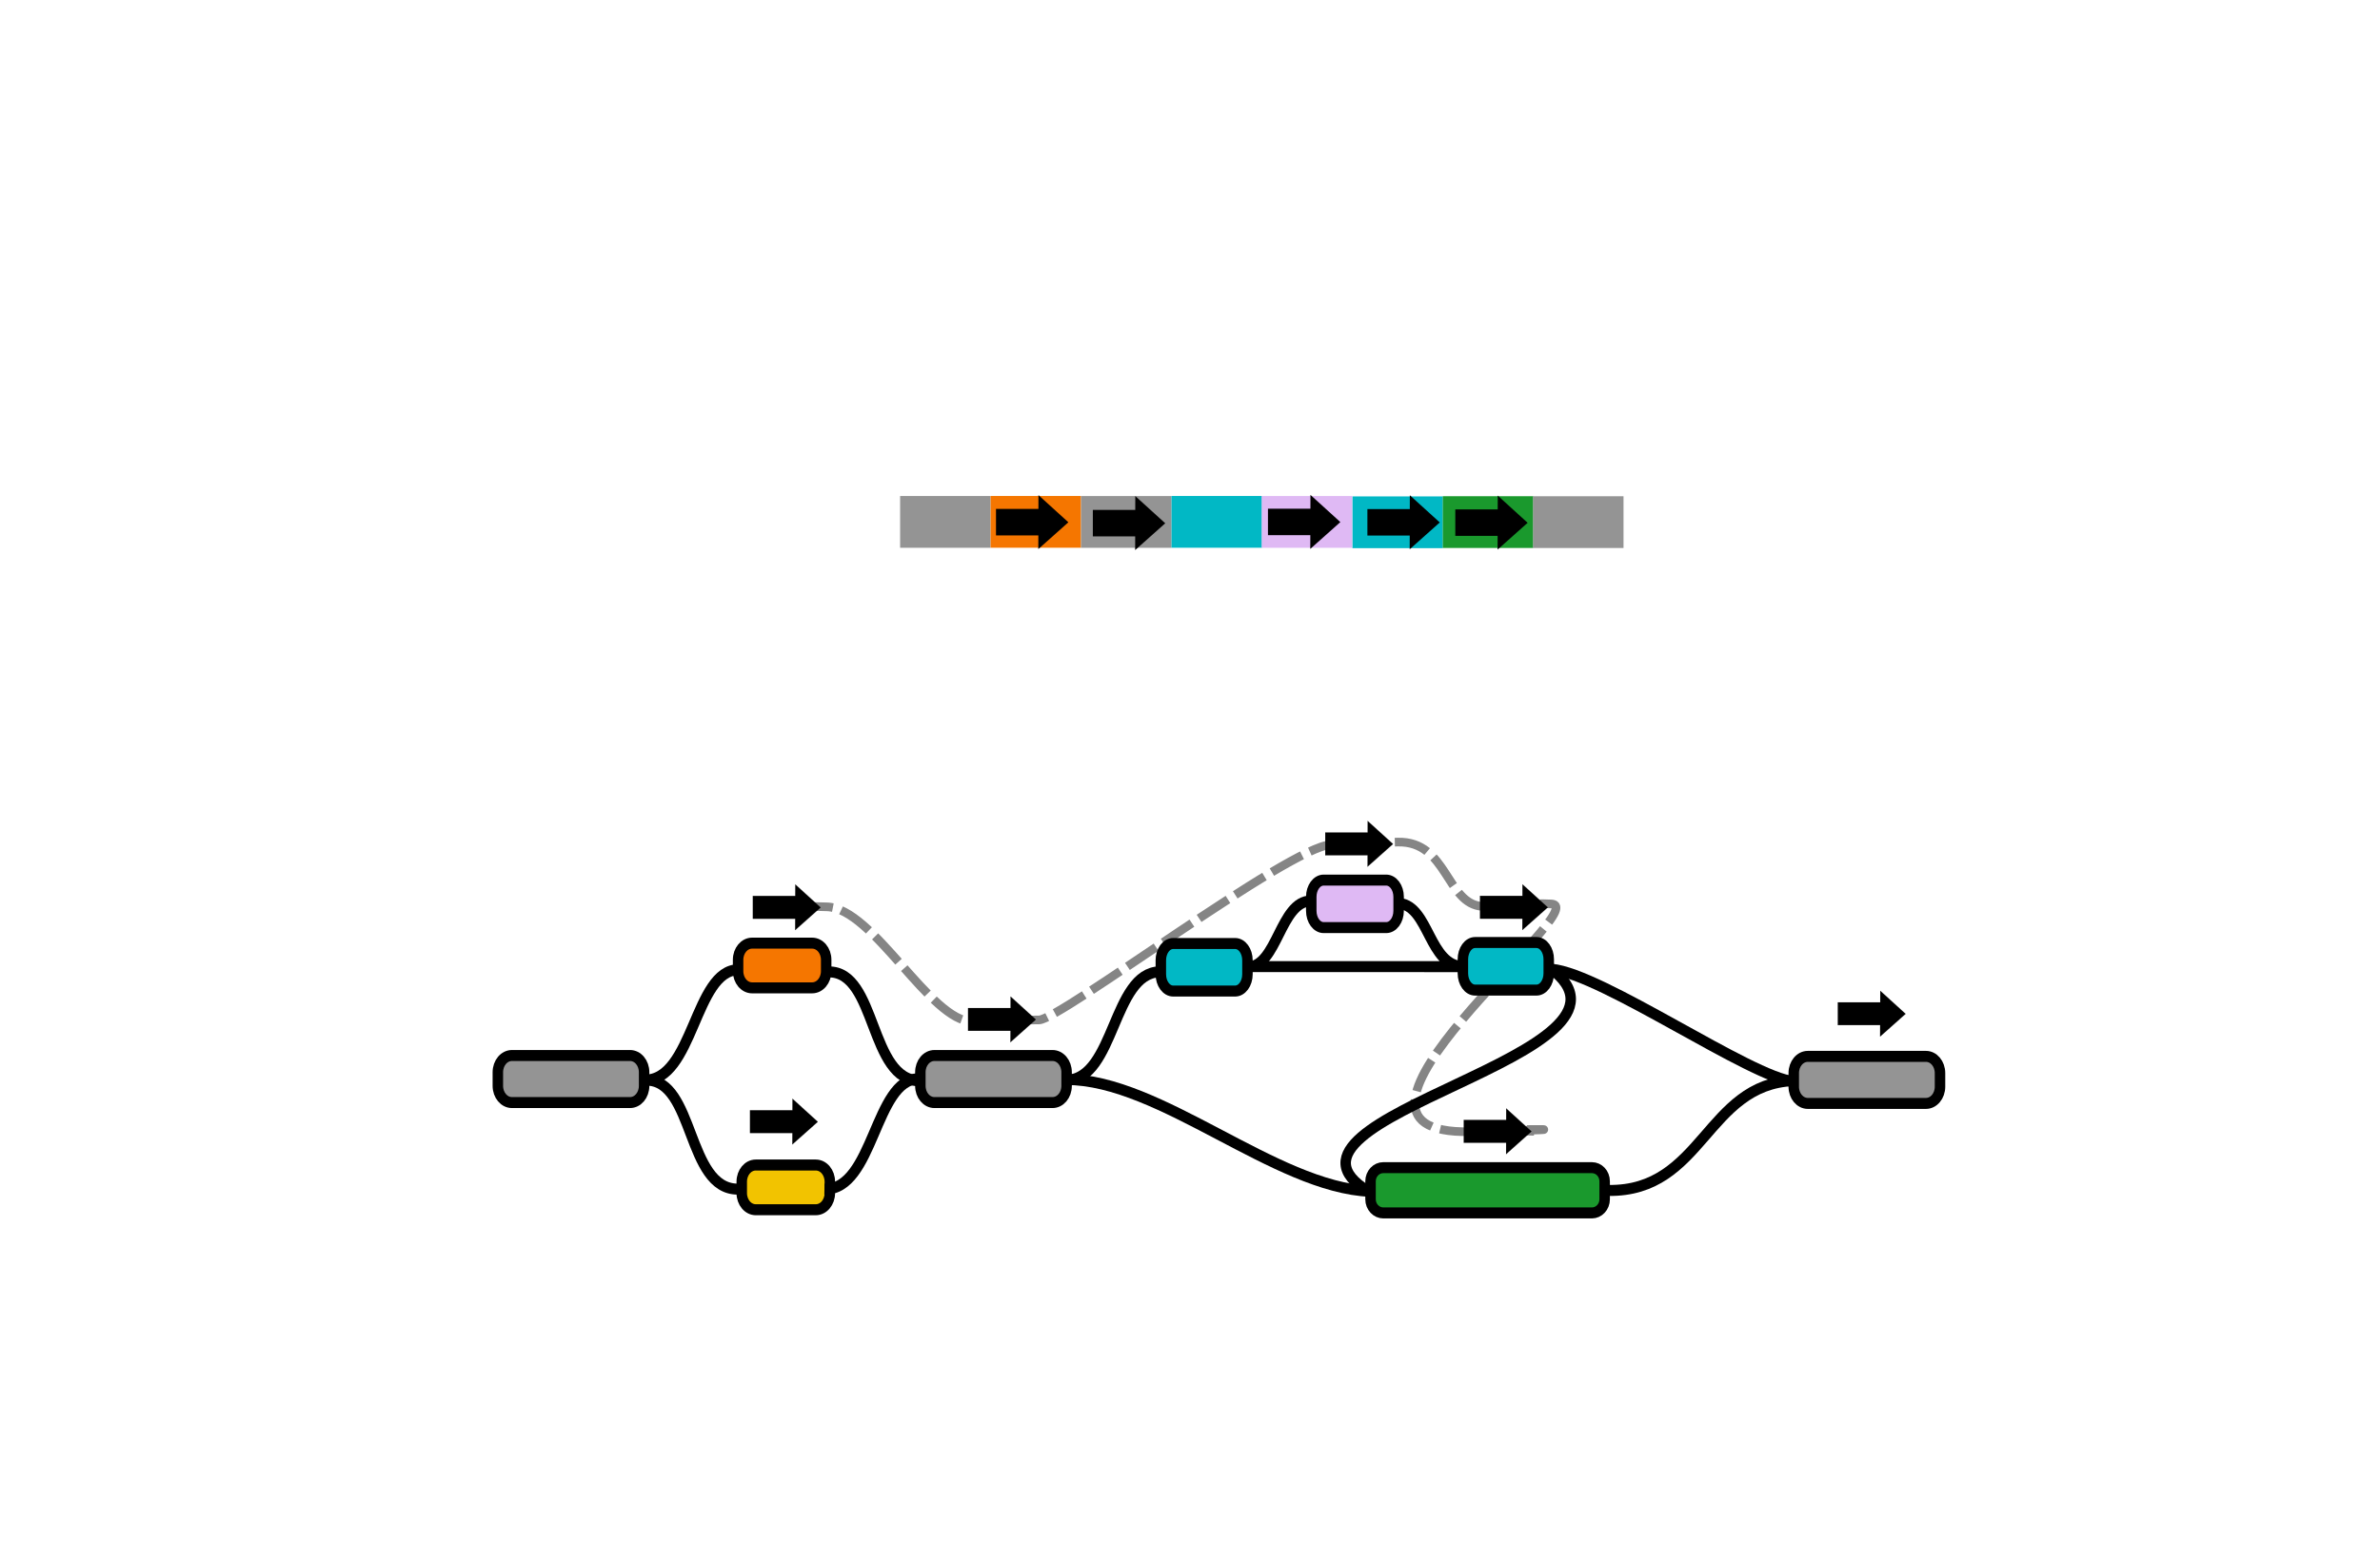
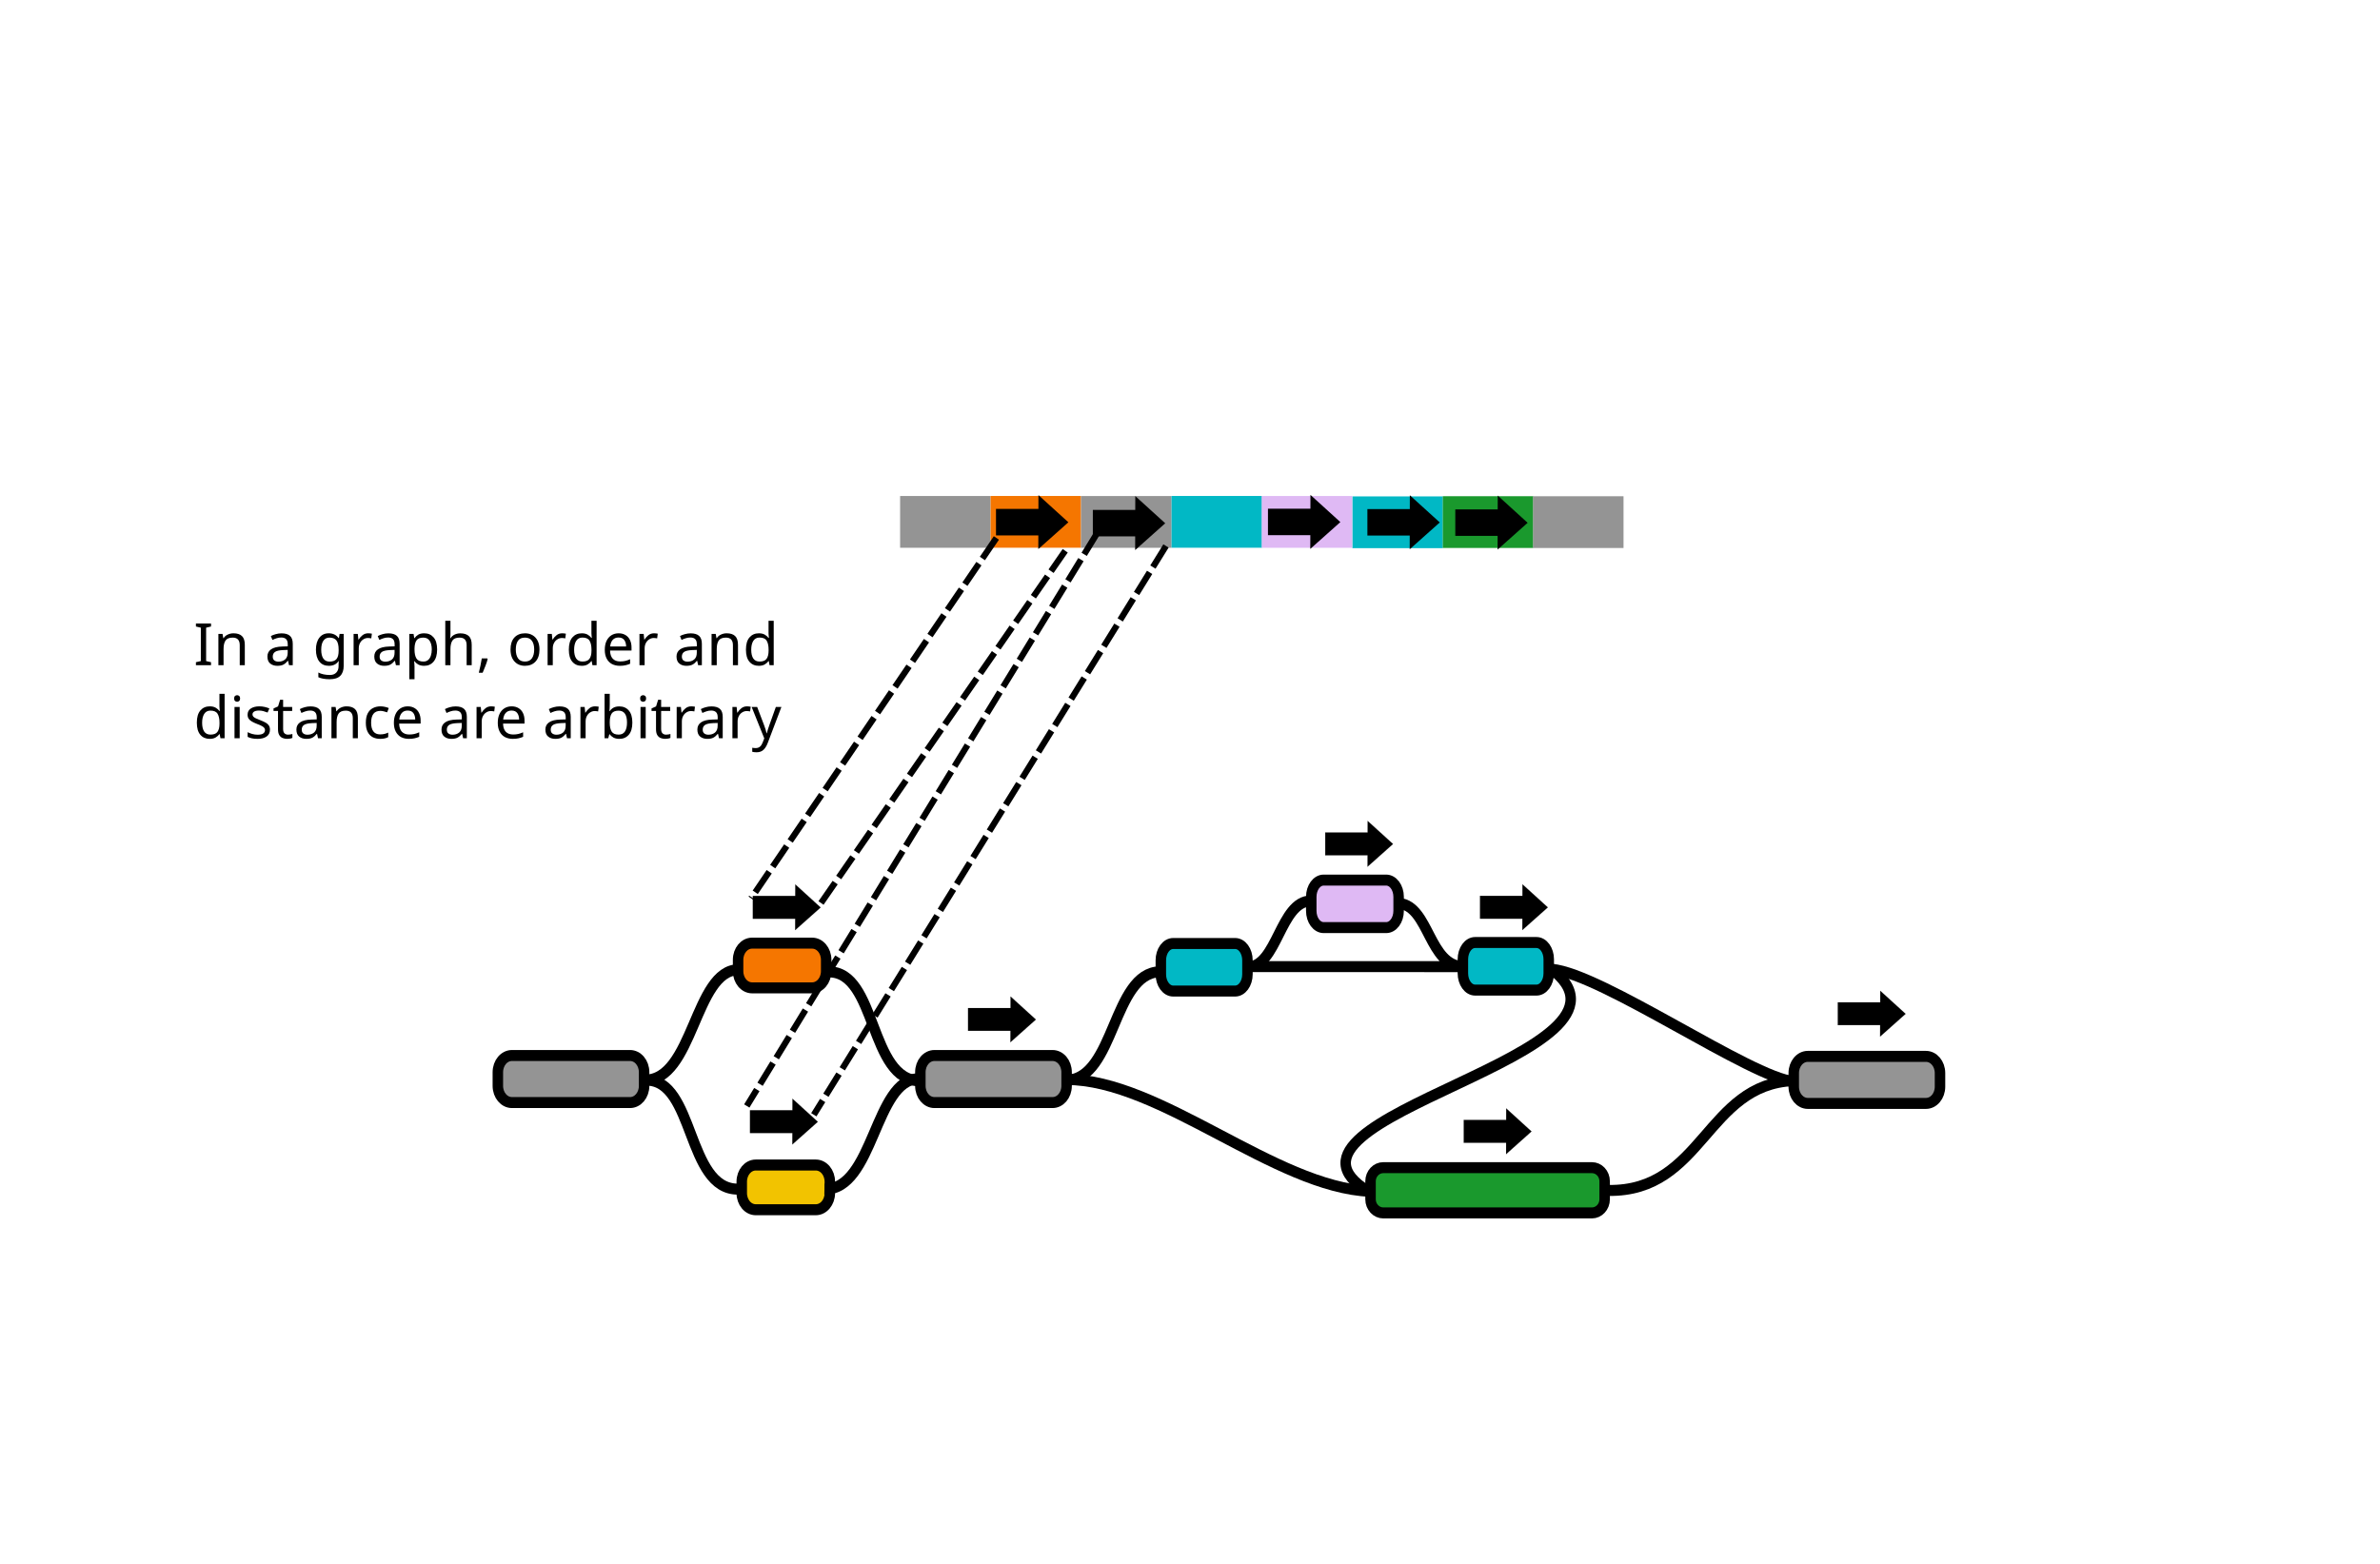
<svg xmlns="http://www.w3.org/2000/svg" width="689.631mm" height="453.047mm" viewBox="0 0 689.631 453.047" version="1.1" id="svg5" xml:space="preserve">
  <defs id="defs2" />
  <g id="layer1" transform="translate(-123.0018,-1393.002)">
-     <path style="fill:none;stroke:#858585;stroke-width:2.5;stroke-dasharray:10, 2.5;stroke-dashoffset:0;stroke-opacity:1" d="m 341.89,1654.6 c 0,0 7.088,0.941 20.633,1.187 13.546,0.246 30.018,33.459 42.373,33.257 12.355,-0.203 13.111,-0.482 19.186,-0.482 6.075,0 72.475,-50.273 84.598,-50.796 12.123,-0.523 4.942,-0.428 19.358,-0.744 14.416,-0.316 13.965,17.928 24.499,18.643 10.534,0.715 6.596,-1.242 19.945,-0.713 13.349,0.529 -74.362,67.051 -23.486,65.993 50.877,-1.058 -8.919,-0.62 19.151,-0.097" id="path34341-2" />
    <g id="g40331-5" transform="translate(847.6924,881.337)">
      <path d="m -463.875,655.401 h 26.215 v 14.999 h -26.215 z" style="fill:#949494;fill-opacity:1;fill-rule:evenodd;stroke:none;stroke-width:2.385" id="path1049-3-0" />
      <path d="m -437.653,655.392 h 26.206 v 14.999 h -26.206 z" style="fill:#f57600;fill-opacity:1;fill-rule:evenodd;stroke:none;stroke-width:2.385" id="path1051-6-2" />
      <path d="m -411.438,655.411 h 26.215 v 14.999 h -26.215 z" style="fill:#949494;fill-opacity:1;fill-rule:evenodd;stroke:none;stroke-width:2.385" id="path1053-1-9" />
      <path d="m -385.223,655.392 h 26.206 v 14.999 h -26.206 z" style="fill:#01b8c5;fill-opacity:1;fill-rule:evenodd;stroke:none;stroke-width:2.385" id="path1055-2-4" />
      <path d="m -332.83,655.516 h 26.215 v 14.999 h -26.215 z" style="fill:#01b8c5;fill-opacity:1;fill-rule:evenodd;stroke:none;stroke-width:2.385" id="path1057-9-3" />
      <path d="m -359.089,655.401 h 26.215 v 15.009 h -26.215 z" style="fill:#dfb9f4;fill-opacity:1;fill-rule:evenodd;stroke:none;stroke-width:2.385" id="path1059-3-5" />
      <path d="m -306.624,655.46 h 26.215 v 14.999 h -26.215 z" style="fill:#1a992d;fill-opacity:1;fill-rule:evenodd;stroke:none;stroke-width:2.385" id="path1061-1-1" />
      <path d="m -280.464,655.47 h 26.206 v 14.999 h -26.206 z" style="fill:#949494;fill-opacity:1;fill-rule:evenodd;stroke:none;stroke-width:2.385" id="path1063-9-7" />
    </g>
    <g id="g69178">
      <g id="g977-8-1-6-2-9" transform="matrix(2.32858,0,0,2.442497,-496.2862,969.2929)">
        <path d="m 359.543,285.371 h 7.465 c 0.969,0 1.75,0.883 1.75,1.981 v 1.343 c 0,1.098 -0.781,1.981 -1.75,1.981 h -7.465 c -0.969,0 -1.746,-0.883 -1.746,-1.981 v -1.343 c 0,-1.098 0.777,-1.981 1.746,-1.981 z" style="fill:#f57600;fill-opacity:1;fill-rule:nonzero;stroke:#000000;stroke-width:1.304;stroke-linecap:butt;stroke-linejoin:miter;stroke-miterlimit:4;stroke-dasharray:none;stroke-opacity:1" id="path979-5-8-5-5-6" />
      </g>
      <g id="g981-0-3-4-4-9" transform="matrix(2.32858,0,0,2.442497,-496.2862,969.2929)">
        <path d="m 411.941,285.414 h 7.704 c 0.851,0 1.535,0.891 1.535,1.992 v 1.657 c 0,1.101 -0.684,1.992 -1.535,1.992 h -7.704 c -0.851,0 -1.539,-0.891 -1.539,-1.992 v -1.657 c 0,-1.101 0.688,-1.992 1.539,-1.992 z" style="fill:#01b8c5;fill-opacity:1;fill-rule:nonzero;stroke:#000000;stroke-width:1.304;stroke-linecap:butt;stroke-linejoin:miter;stroke-miterlimit:4;stroke-dasharray:none;stroke-opacity:1" id="path983-9-4-2-0-3" />
      </g>
      <g id="g985-6-2-2-5-3" transform="matrix(2.32858,0,0,2.442497,-496.2862,969.2929)">
        <path d="m 430.668,277.891 h 7.773 c 0.86,0 1.551,0.886 1.551,1.992 v 1.652 c 0,1.106 -0.691,1.992 -1.551,1.992 h -7.773 c -0.859,0 -1.547,-0.886 -1.547,-1.992 v -1.652 c 0,-1.106 0.688,-1.992 1.547,-1.992 z" style="fill:#dfb9f4;fill-opacity:1;fill-rule:nonzero;stroke:#000000;stroke-width:1.304;stroke-linecap:butt;stroke-linejoin:miter;stroke-miterlimit:4;stroke-dasharray:none;stroke-opacity:1" id="path987-3-2-1-9-8" />
      </g>
      <g id="g989-8-4-7-4-0" transform="matrix(2.32858,0,0,2.442497,-496.2862,969.2929)">
        <path d="m 449.512,285.297 h 7.636 c 0.844,0 1.524,0.891 1.524,1.996 v 1.652 c 0,1.106 -0.68,1.996 -1.524,1.996 h -7.636 c -0.844,0 -1.524,-0.89 -1.524,-1.996 v -1.652 c 0,-1.105 0.68,-1.996 1.524,-1.996 z" style="fill:#01b8c5;fill-opacity:1;fill-rule:nonzero;stroke:#000000;stroke-width:1.304;stroke-linecap:butt;stroke-linejoin:miter;stroke-miterlimit:4;stroke-dasharray:none;stroke-opacity:1" id="path991-5-51-2-6-5" />
      </g>
      <g id="g993-6-7-4-9-6" transform="matrix(2.32858,0,0,2.442497,-496.2862,969.2929)">
        <path d="m 438.086,312.008 h 25.953 c 0.879,0 1.59,0.719 1.59,1.617 v 2.137 c 0,0.894 -0.711,1.617 -1.59,1.617 h -25.953 c -0.879,0 -1.59,-0.723 -1.59,-1.617 v -2.137 c 0,-0.898 0.711,-1.617 1.59,-1.617 z" style="fill:#1a992d;fill-opacity:1;fill-rule:nonzero;stroke:#000000;stroke-width:1.304;stroke-linecap:butt;stroke-linejoin:miter;stroke-miterlimit:4;stroke-dasharray:none;stroke-opacity:1" id="path995-1-5-1-2-6" />
      </g>
      <g id="g997-1-7-6-2-4" transform="matrix(2.32858,0,0,2.442497,-496.2862,969.2929)">
        <path d="m 329.652,298.703 h 14.7 c 0.968,0 1.75,0.883 1.75,1.981 v 1.621 c 0,1.097 -0.782,1.98 -1.75,1.98 h -14.7 c -0.968,0 -1.75,-0.883 -1.75,-1.98 v -1.621 c 0,-1.098 0.782,-1.981 1.75,-1.981 z" style="fill:#949494;fill-opacity:1;fill-rule:nonzero;stroke:#000000;stroke-width:1.304;stroke-linecap:butt;stroke-linejoin:miter;stroke-miterlimit:4;stroke-dasharray:none;stroke-opacity:1" id="path999-5-1-5-4-0" />
      </g>
      <g id="g1001-9-6-7-7-0" transform="matrix(2.32858,0,0,2.442497,-496.2862,969.2929)">
        <path d="m 382.227,298.703 h 14.699 c 0.969,0 1.75,0.883 1.75,1.981 v 1.621 c 0,1.097 -0.781,1.98 -1.75,1.98 h -14.699 c -0.969,0 -1.75,-0.883 -1.75,-1.98 v -1.621 c 0,-1.098 0.781,-1.981 1.75,-1.981 z" style="fill:#949494;fill-opacity:1;fill-rule:nonzero;stroke:#000000;stroke-width:1.304;stroke-linecap:butt;stroke-linejoin:miter;stroke-miterlimit:4;stroke-dasharray:none;stroke-opacity:1" id="path1003-8-9-8-7-4" />
      </g>
      <g id="g1005-4-8-5-5-6" transform="matrix(2.32858,0,0,2.442497,-496.2862,969.2929)">
        <path d="m 490.91,298.805 h 14.699 c 0.969,0 1.75,0.883 1.75,1.98 v 1.617 c 0,1.102 -0.781,1.985 -1.75,1.985 H 490.91 c -0.969,0 -1.75,-0.883 -1.75,-1.985 v -1.617 c 0,-1.097 0.781,-1.98 1.75,-1.98 z" style="fill:#949494;fill-opacity:1;fill-rule:nonzero;stroke:#000000;stroke-width:1.304;stroke-linecap:butt;stroke-linejoin:miter;stroke-miterlimit:4;stroke-dasharray:none;stroke-opacity:1" id="path1007-8-1-9-4-2" />
      </g>
      <g id="g1009-1-3-2-8-6" transform="matrix(2.32858,0,0,2.442497,-496.2862,969.2929)">
        <path d="m 346.117,301.617 c 6.121,0.156 6.258,-13.094 11.727,-13.086" style="fill:none;stroke:#000000;stroke-width:1.304;stroke-linecap:butt;stroke-linejoin:miter;stroke-miterlimit:4;stroke-dasharray:none;stroke-opacity:1" id="path1011-0-33-7-1-7" />
      </g>
      <g id="g1013-3-7-3-2-5" transform="matrix(2.32858,0,0,2.442497,-496.2862,969.2929)">
        <path d="m 369.055,288.785 c 6.047,-0.086 5.023,12.942 11.41,12.926" style="fill:none;stroke:#000000;stroke-width:1.304;stroke-linecap:butt;stroke-linejoin:miter;stroke-miterlimit:4;stroke-dasharray:none;stroke-opacity:1" id="path1015-0-9-6-8-6" />
      </g>
      <g id="g1021-4-8-4-9-9" transform="matrix(2.32858,0,0,2.442497,-496.2862,969.2929)">
        <path d="m 398.703,301.645 c 5.985,-0.215 5.699,-12.715 11.555,-12.875" style="fill:none;stroke:#000000;stroke-width:1.304;stroke-linecap:butt;stroke-linejoin:miter;stroke-miterlimit:4;stroke-dasharray:none;stroke-opacity:1" id="path1023-4-6-7-3-8" />
      </g>
      <g id="g1025-4-7-9-6-7" transform="matrix(2.32858,0,0,2.442497,-496.2862,969.2929)">
        <path d="m 421.156,288.152 26.922,0.008 c -4.316,-0.031 -4.277,-7.144 -7.996,-7.504" style="fill:none;stroke:#000000;stroke-width:1.304;stroke-linecap:butt;stroke-linejoin:miter;stroke-miterlimit:4;stroke-dasharray:none;stroke-opacity:1" id="path1027-4-0-7-8-2" />
      </g>
      <g id="g1029-7-4-2-0-8" transform="matrix(2.32858,0,0,2.442497,-496.2862,969.2929)">
        <path d="m 429.059,280.367 c -3.793,0.024 -4.196,7.871 -7.852,7.828" style="fill:none;stroke:#000000;stroke-width:1.304;stroke-linecap:butt;stroke-linejoin:miter;stroke-miterlimit:4;stroke-dasharray:none;stroke-opacity:1" id="path1031-6-8-2-2-2" />
      </g>
      <g id="g1033-3-48-1-1-9" transform="matrix(2.32858,0,0,2.442497,-496.2862,969.2929)">
        <path d="m 458.734,288.234 c 14.875,10.379 -37.89,17.688 -22.48,26.621" style="fill:none;stroke:#000000;stroke-width:1.304;stroke-linecap:butt;stroke-linejoin:miter;stroke-miterlimit:4;stroke-dasharray:none;stroke-opacity:1" id="path1035-1-16-6-0-9" />
      </g>
      <g id="g1037-7-8-3-5-6" transform="matrix(2.32858,0,0,2.442497,-496.2862,969.2929)">
        <path d="m 459.047,288.473 c 6.223,0.511 24.855,12.894 30.137,13.324" style="fill:none;stroke:#000000;stroke-width:1.304;stroke-linecap:butt;stroke-linejoin:miter;stroke-miterlimit:4;stroke-dasharray:none;stroke-opacity:1" id="path1039-5-5-0-1-0" />
      </g>
      <g id="g1041-9-2-2-1-2" transform="matrix(2.32858,0,0,2.442497,-496.2862,969.2929)">
        <path d="m 466.094,314.711 c 11.75,0.164 12.176,-12.609 23.054,-13.031" style="fill:none;stroke:#000000;stroke-width:1.304;stroke-linecap:butt;stroke-linejoin:miter;stroke-miterlimit:4;stroke-dasharray:none;stroke-opacity:1" id="path1043-6-1-1-0-7" />
      </g>
      <g id="g1045-2-9-5-8-6" transform="matrix(2.32858,0,0,2.442497,-496.2862,969.2929)">
        <path d="m 436.449,314.816 c -11.875,-0.476 -26.09,-13.281 -37.804,-13.265" style="fill:none;stroke:#000000;stroke-width:1.304;stroke-linecap:butt;stroke-linejoin:miter;stroke-miterlimit:4;stroke-dasharray:none;stroke-opacity:1" id="path1047-1-9-6-5-1" />
      </g>
      <g id="g977-3-1-6-7-6-5-0-3" transform="matrix(2.32858,0,0,2.442497,-495.226,1033.591)" style="fill:#f2c300;fill-opacity:1">
        <path d="m 359.543,285.371 h 7.465 c 0.969,0 1.75,0.883 1.75,1.981 v 1.343 c 0,1.098 -0.781,1.981 -1.75,1.981 h -7.465 c -0.969,0 -1.746,-0.883 -1.746,-1.981 v -1.343 c 0,-1.098 0.777,-1.981 1.746,-1.981 z" style="fill:#f2c300;fill-opacity:1;fill-rule:nonzero;stroke:#000000;stroke-width:1.304;stroke-linecap:butt;stroke-linejoin:miter;stroke-miterlimit:4;stroke-dasharray:none;stroke-opacity:1" id="path979-6-0-7-8-0-0-6-2" />
      </g>
      <g id="g1009-0-1-3-5-64-0-4-1" transform="matrix(2.32858,0,0,2.442497,-444.0632,1000.884)">
        <path d="m 346.117,301.617 c 6.121,0.156 6.258,-13.094 11.727,-13.086" style="fill:none;stroke:#000000;stroke-width:1.304;stroke-linecap:butt;stroke-linejoin:miter;stroke-miterlimit:4;stroke-dasharray:none;stroke-opacity:1" id="path1011-6-5-6-7-9-3-6-5" />
      </g>
      <g id="g1013-2-9-5-4-9-4-2-9" transform="matrix(2.32858,0,0,2.442497,-549.1387,1000.665)">
        <path d="m 369.055,288.785 c 6.047,-0.086 5.023,12.942 11.41,12.926" style="fill:none;stroke:#000000;stroke-width:1.304;stroke-linecap:butt;stroke-linejoin:miter;stroke-miterlimit:4;stroke-dasharray:none;stroke-opacity:1" id="path1015-6-7-6-1-0-6-5-9" />
      </g>
    </g>
    <path d="m 519.304,1630.921 -0.009,3.332 h -12.288 v 6.592 h 12.269 l -0.009,3.3 7.368,-6.563 z" style="fill:#000000;fill-opacity:1;fill-rule:evenodd;stroke:#000000;stroke-width:0.037;stroke-linecap:butt;stroke-linejoin:miter;stroke-miterlimit:4;stroke-dasharray:none;stroke-opacity:1" id="path1115-7-9" />
    <path d="m 667.831,1680.136 -0.009,3.339 h -12.29 v 6.592 h 12.272 l -0.009,3.302 7.368,-6.563 z" style="fill:#000000;fill-opacity:1;fill-rule:evenodd;stroke:#000000;stroke-width:0.037;stroke-linecap:butt;stroke-linejoin:miter;stroke-miterlimit:4;stroke-dasharray:none;stroke-opacity:1" id="path1119-5-2-7" />
    <path d="m 424.439,1537.69 -0.007,3.332 h -12.29 v 6.592 h 12.272 l -0.009,3.3 7.368,-6.563 z" style="fill:#000000;fill-opacity:1;fill-rule:evenodd;stroke:#000000;stroke-width:1.079;stroke-linecap:butt;stroke-linejoin:miter;stroke-miterlimit:4;stroke-dasharray:none;stroke-opacity:1" id="path1067-7-5" />
    <path d="m 452.501,1537.976 -0.009,3.332 h -12.288 v 6.592 h 12.272 l -0.009,3.302 7.368,-6.565 z" style="fill:#000000;fill-opacity:1;fill-rule:evenodd;stroke:#000000;stroke-width:1.079;stroke-linecap:butt;stroke-linejoin:miter;stroke-miterlimit:4;stroke-dasharray:none;stroke-opacity:1" id="path1071-4-6" />
    <path d="m 503.257,1537.634 -0.009,3.329 h -12.298 v 6.592 h 12.279 l -0.016,3.302 7.368,-6.565 z" style="fill:#000000;fill-opacity:1;fill-rule:evenodd;stroke:#000000;stroke-width:1.079;stroke-linecap:butt;stroke-linejoin:miter;stroke-miterlimit:4;stroke-dasharray:none;stroke-opacity:1" id="path1075-0-4" />
    <path d="m 532.055,1537.739 -0.009,3.329 H 519.758 v 6.592 h 12.272 l -0.009,3.302 7.368,-6.566 z" style="fill:#000000;fill-opacity:1;fill-rule:evenodd;stroke:#000000;stroke-width:1.079;stroke-linecap:butt;stroke-linejoin:miter;stroke-miterlimit:4;stroke-dasharray:none;stroke-opacity:1" id="path1079-6-6" />
    <path d="m 557.525,1537.834 -0.009,3.329 h -12.288 v 6.592 h 12.269 l -0.009,3.302 7.358,-6.556 z" style="fill:#000000;fill-opacity:1;fill-rule:evenodd;stroke:#000000;stroke-width:1.079;stroke-linecap:butt;stroke-linejoin:miter;stroke-miterlimit:4;stroke-dasharray:none;stroke-opacity:1" id="path1083-0-3" />
    <path d="m 353.455,1649.308 -0.016,3.329 H 341.149 v 6.602 h 12.272 l -0.009,3.292 7.368,-6.556 z" style="fill:#000000;fill-opacity:1;fill-rule:evenodd;stroke:#000000;stroke-width:0.037;stroke-linecap:butt;stroke-linejoin:miter;stroke-miterlimit:4;stroke-dasharray:none;stroke-opacity:1" id="path1107-5-7" />
    <path d="m 352.638,1711.414 -0.016,3.329 h -12.29 v 6.602 h 12.272 l -0.009,3.292 7.368,-6.556 z" style="fill:#000000;fill-opacity:1;fill-rule:evenodd;stroke:#000000;stroke-width:0.037;stroke-linecap:butt;stroke-linejoin:miter;stroke-miterlimit:4;stroke-dasharray:none;stroke-opacity:1" id="path1107-5-8-9" />
    <path d="m 415.829,1681.795 -0.009,3.329 h -12.3 v 6.592 h 12.281 l -0.019,3.302 7.368,-6.565 z" style="fill:#000000;fill-opacity:1;fill-rule:evenodd;stroke:#000000;stroke-width:0.037;stroke-linecap:butt;stroke-linejoin:miter;stroke-miterlimit:4;stroke-dasharray:none;stroke-opacity:1" id="path1111-9-7" />
    <path d="m 564.157,1649.279 -0.009,3.339 h -12.29 v 6.592 h 12.272 l -0.009,3.302 7.368,-6.563 z" style="fill:#000000;fill-opacity:1;fill-rule:evenodd;stroke:#000000;stroke-width:0.037;stroke-linecap:butt;stroke-linejoin:miter;stroke-miterlimit:4;stroke-dasharray:none;stroke-opacity:1" id="path1119-5-4" />
    <path d="m 559.444,1714.215 -0.009,3.339 h -12.288 v 6.592 h 12.272 l -0.009,3.302 7.358,-6.565 z" style="fill:#000000;fill-opacity:1;fill-rule:evenodd;stroke:#000000;stroke-width:0.037;stroke-linecap:butt;stroke-linejoin:miter;stroke-miterlimit:4;stroke-dasharray:none;stroke-opacity:1" id="path1123-5-9" />
+     <path style="fill:#60637a;fill-opacity:0.982;stroke:#000000;stroke-width:1.8;stroke-dasharray:7.2, 1.8;stroke-dashoffset:0;stroke-opacity:1" d="m 411.715,1548.896 -71.066,104.43" id="path3430-1-9" />
+     <path style="fill:#60637a;fill-opacity:0.982;stroke:#000000;stroke-width:1.8;stroke-dasharray:7.2, 1.8;stroke-dashoffset:0;stroke-opacity:1" d="m 431.661,1552.609 -71.589,103.263" id="path3430-7-7-8" />
+     <path style="fill:#60637a;fill-opacity:0.982;stroke:#000000;stroke-width:1.8;stroke-dasharray:7.2, 1.8;stroke-dashoffset:0;stroke-opacity:1" d="M 440.911,1547.499 339.391,1713.497" id="path3430-1-9-3" />
+     <path style="fill:#60637a;fill-opacity:0.982;stroke:#000000;stroke-width:1.8;stroke-dasharray:7.2, 1.8;stroke-dashoffset:0;stroke-opacity:1" d="M 460.857,1551.212 358.814,1716.044" id="path3430-7-7-8-8" />
+     <text xml:space="preserve" style="font-style:normal;font-variant:normal;font-weight:normal;font-stretch:normal;font-size:16.933px;font-family:sans-serif;-inkscape-font-specification:'sans-serif, Normal';font-variant-ligatures:normal;font-variant-caps:normal;font-variant-numeric:normal;font-variant-east-asian:normal;fill:#000000;stroke-width:1.4;stroke-dasharray:none" x="179.101" y="1585.774" id="text250-67-3-0-2">
+       <tspan style="font-style:normal;font-variant:normal;font-weight:normal;font-stretch:normal;font-size:16.933px;font-family:sans-serif;-inkscape-font-specification:'sans-serif, Normal';font-variant-ligatures:normal;font-variant-caps:normal;font-variant-numeric:normal;font-variant-east-asian:normal;stroke-width:1.4;stroke-dasharray:none" x="179.101" y="1585.774" id="tspan333">In a graph, order and </tspan>
+       <tspan style="font-style:normal;font-variant:normal;font-weight:normal;font-stretch:normal;font-size:16.933px;font-family:sans-serif;-inkscape-font-specification:'sans-serif, Normal';font-variant-ligatures:normal;font-variant-caps:normal;font-variant-numeric:normal;font-variant-east-asian:normal;stroke-width:1.4;stroke-dasharray:none" x="179.101" y="1606.94" id="tspan870">distance are arbitrary</tspan>
+     </text>
  </g>
</svg>
